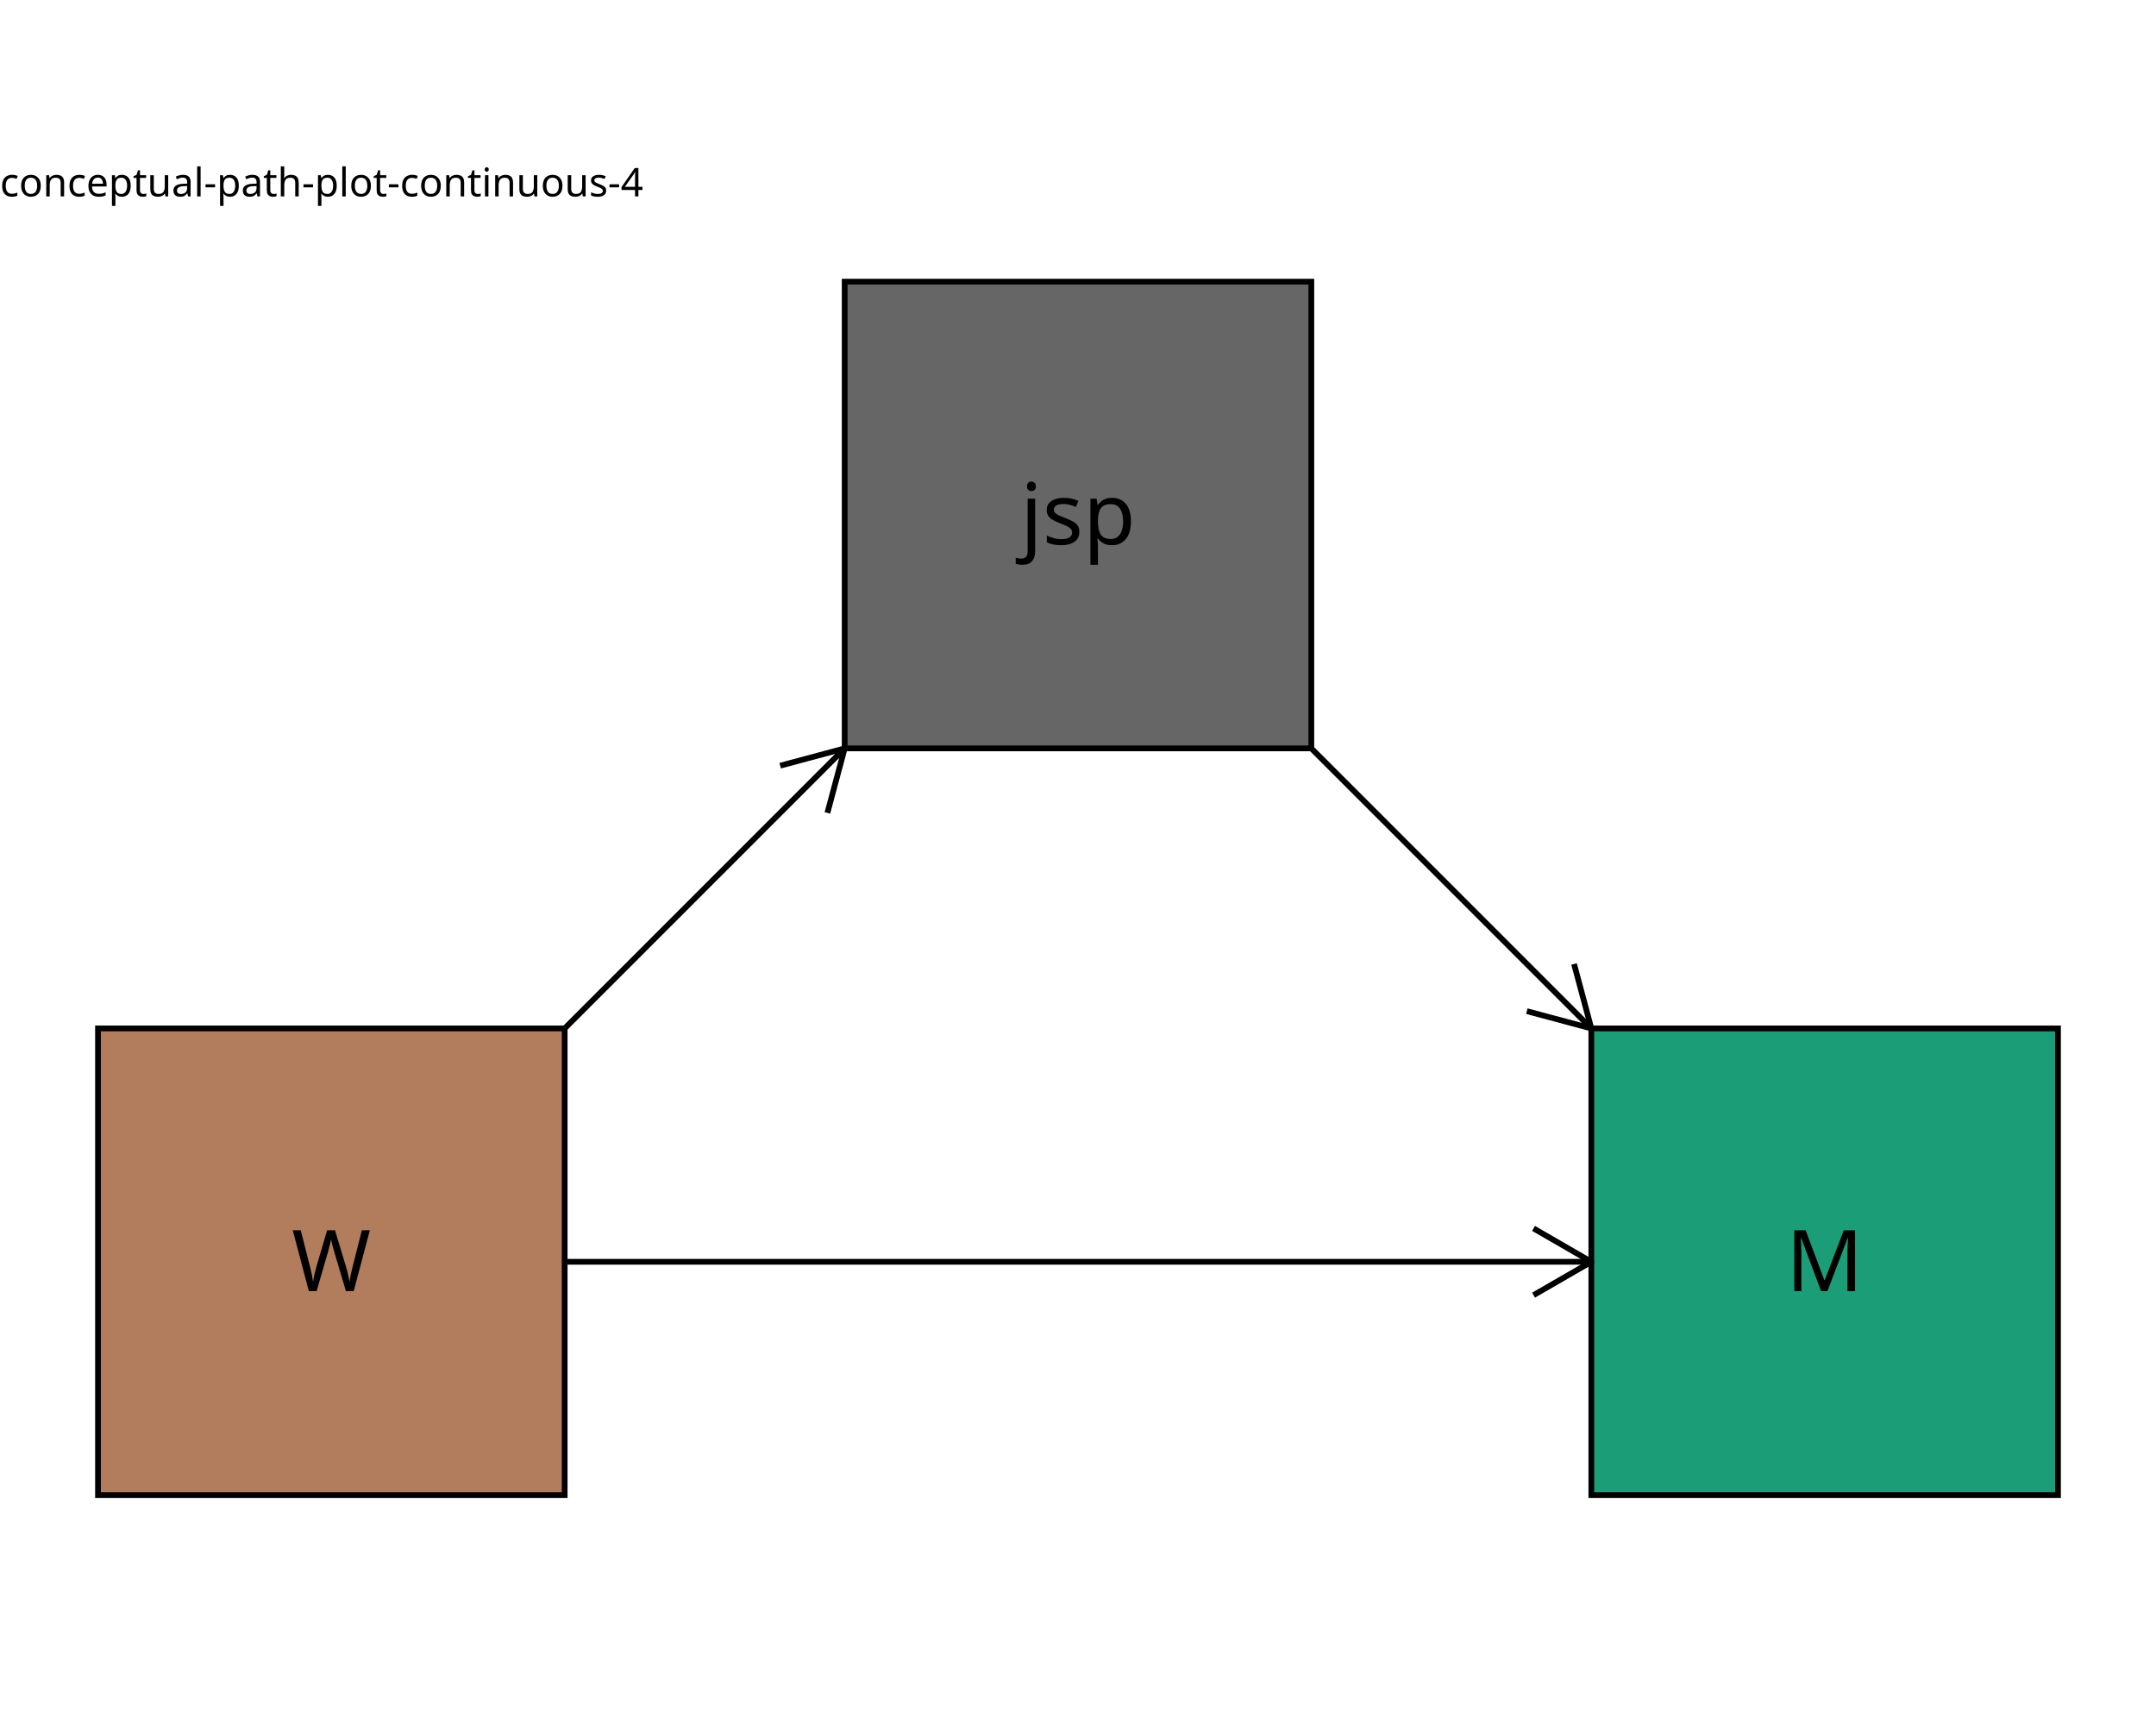
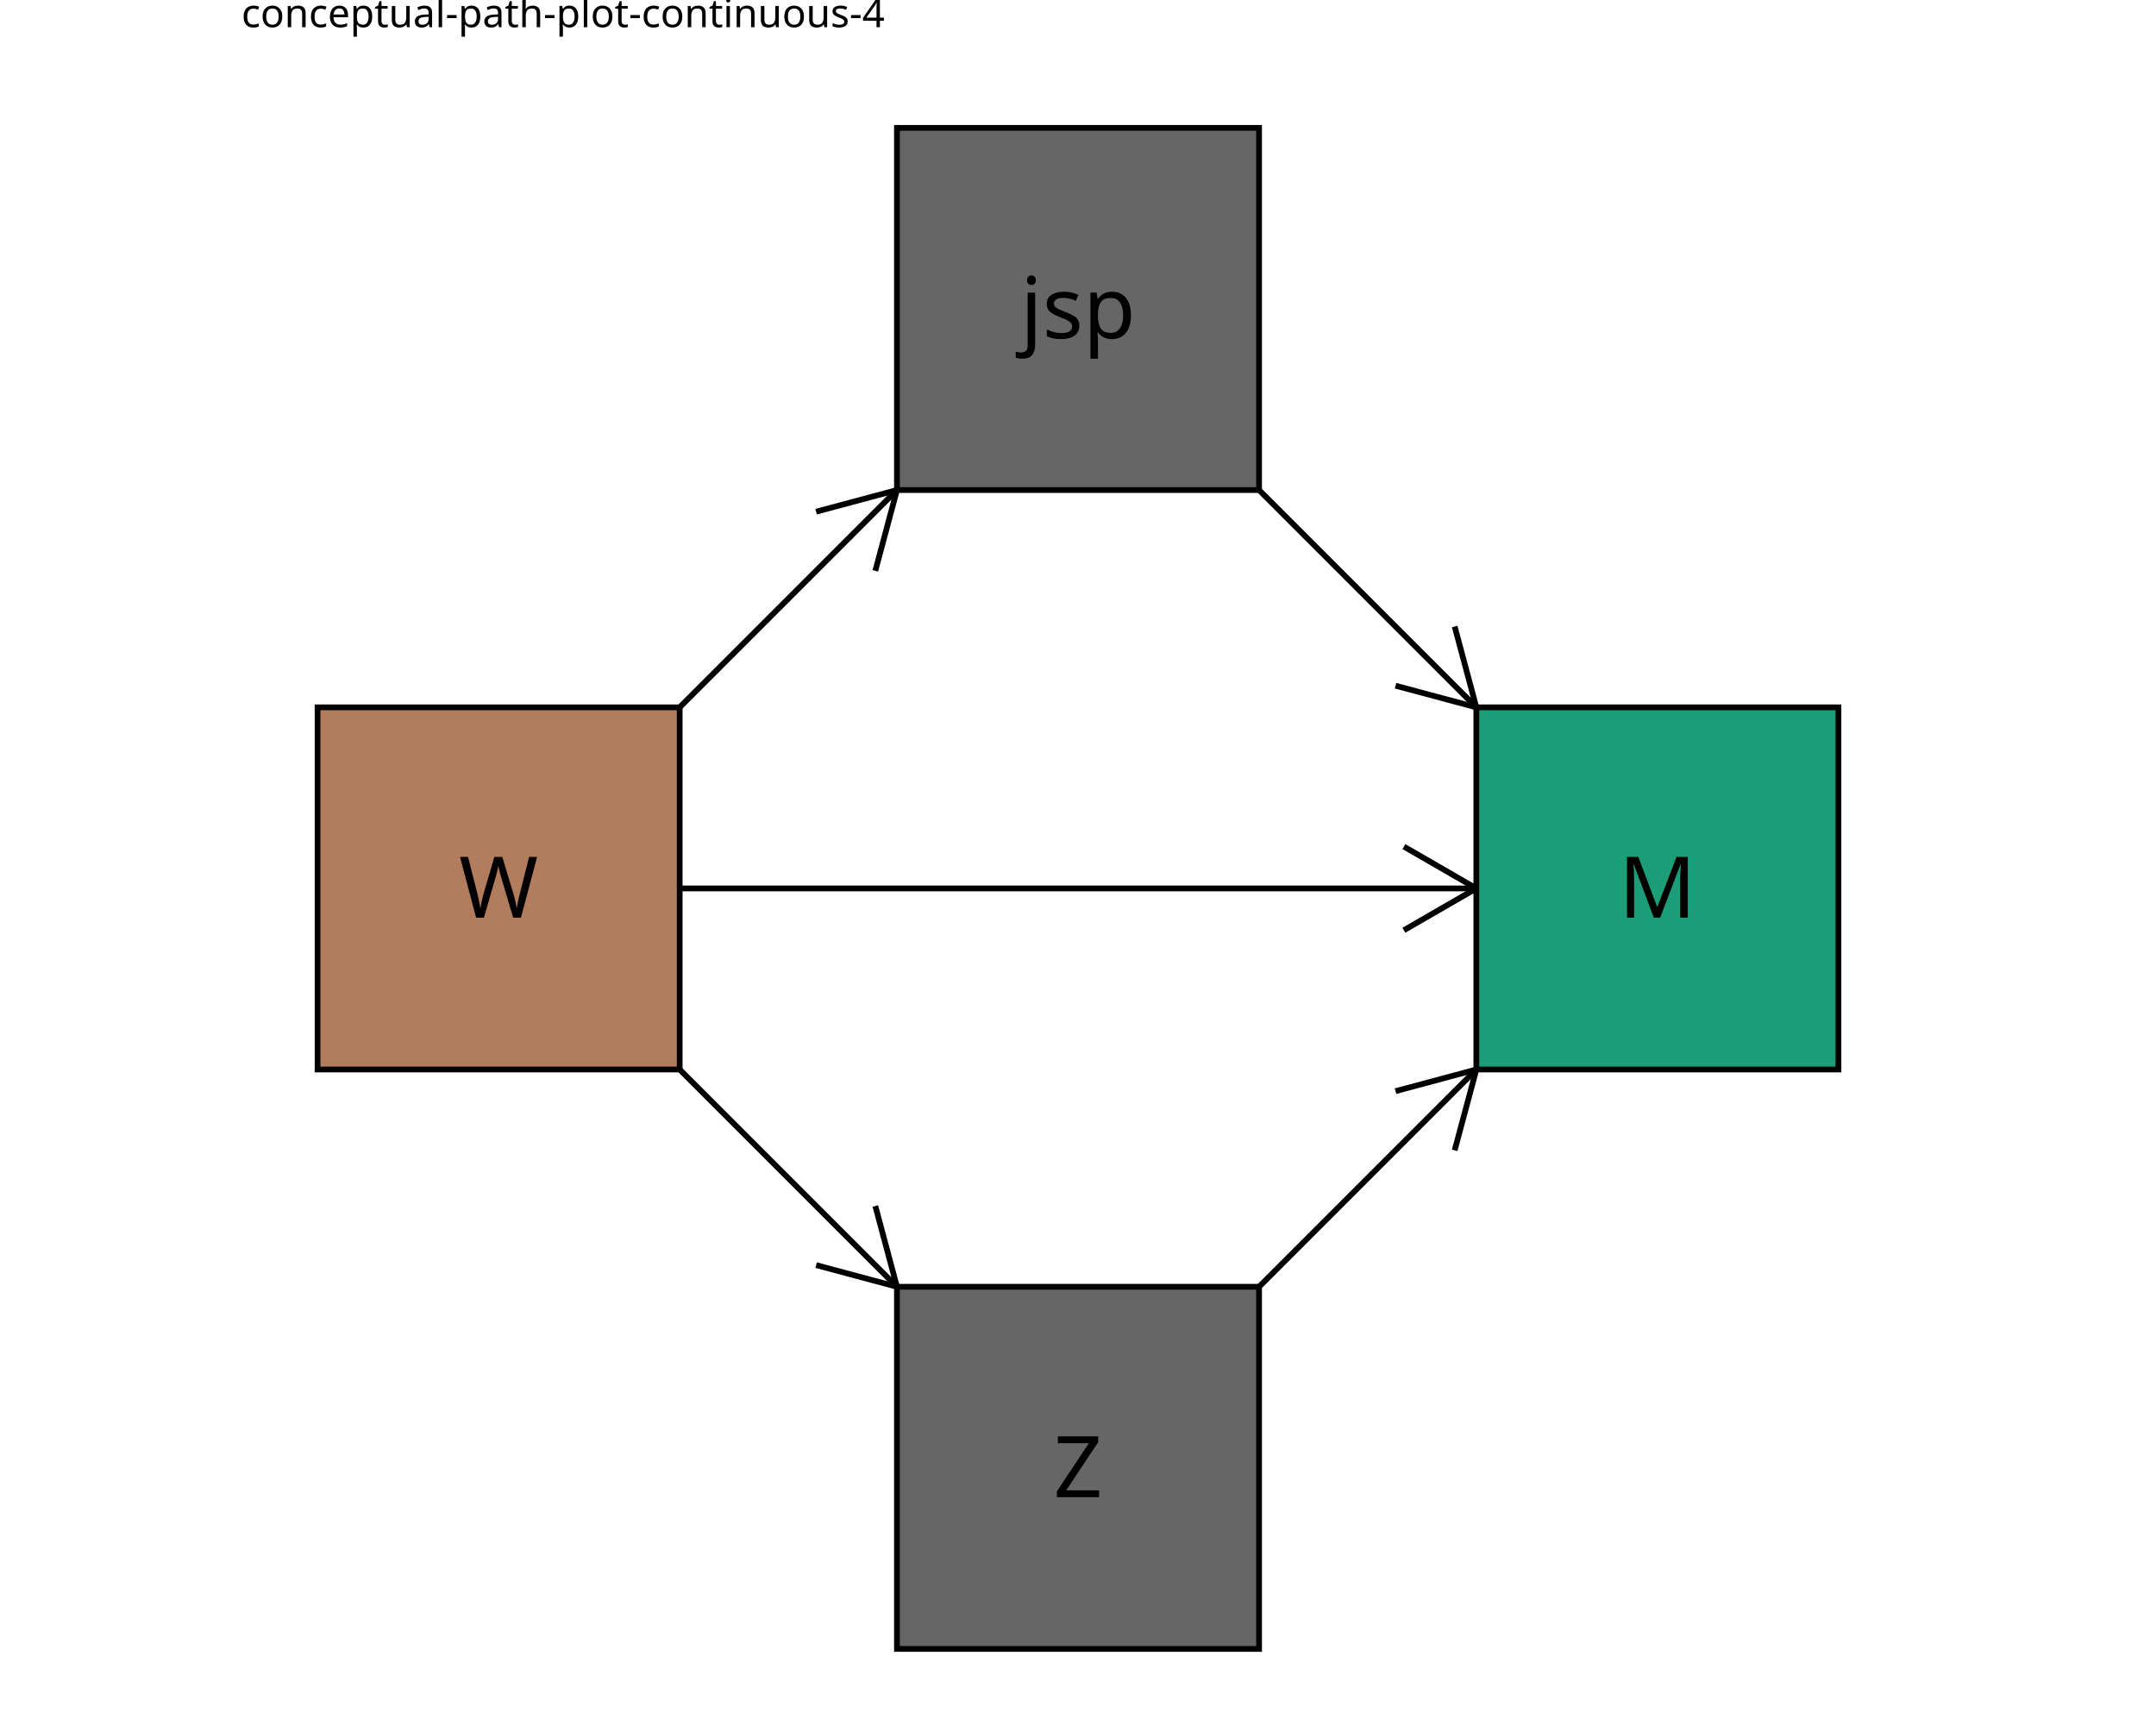
<svg xmlns="http://www.w3.org/2000/svg" class="svglite" data-engine-version="2.0" width="720.00pt" height="576.00pt" viewBox="0 0 720.00 576.00">
  <defs>
    <style type="text/css">
    .svglite line, .svglite polyline, .svglite polygon, .svglite path, .svglite rect, .svglite circle {
      fill: none;
      stroke: #000000;
      stroke-linecap: round;
      stroke-linejoin: round;
      stroke-miterlimit: 10.00;
    }
  </style>
  </defs>
  <rect width="100%" height="100%" style="stroke: none; fill: #FFFFFF;" />
  <defs>
    <clipPath id="cpMC4wMHw3MjAuMDB8MC4wMHw1NzYuMDA=">
      <rect x="0.00" y="0.00" width="720.00" height="576.00" />
    </clipPath>
  </defs>
  <g clip-path="url(#cpMC4wMHw3MjAuMDB8MC4wMHw1NzYuMDA=)">
</g>
  <defs>
-     <clipPath id="cpMC4wMHw3MjAuMDB8NTYuNDl8NTE5LjUx">
-       <rect x="0.00" y="56.49" width="720.00" height="463.02" />
+     <clipPath id="cpODAuNjV8NjM5LjM1fDAuMDB8NTc2LjAw">
+       <rect x="80.65" y="0.00" width="558.70" height="576.00" />
    </clipPath>
  </defs>
-   <g clip-path="url(#cpMC4wMHw3MjAuMDB8NTYuNDl8NTE5LjUx)">
-     <rect x="0.00" y="56.49" width="720.00" height="463.02" style="stroke-width: 10.67; stroke: none;" />
+   <g clip-path="url(#cpODAuNjV8NjM5LjM1fDAuMDB8NTc2LjAw)">
+     <rect x="80.65" y="0.00" width="558.70" height="576.00" style="stroke-width: 10.67; stroke: none;" />
  </g>
  <g clip-path="url(#cpMC4wMHw3MjAuMDB8MC4wMHw1NzYuMDA=)">
</g>
  <defs>
-     <clipPath id="cpMC4wMHw3MjAuMDB8NzMuNzl8NTE5LjUx">
-       <rect x="0.00" y="73.79" width="720.00" height="445.71" />
+     <clipPath id="cpODAuNjV8NjM5LjM1fDE3LjMwfDU3Ni4wMA==">
+       <rect x="80.65" y="17.30" width="558.70" height="558.70" />
    </clipPath>
  </defs>
-   <g clip-path="url(#cpMC4wMHw3MjAuMDB8NzMuNzl8NTE5LjUx)">
-     <rect x="0.00" y="73.79" width="720.00" height="445.71" style="stroke-width: 10.67; stroke: none;" />
-     <rect x="32.73" y="343.41" width="155.84" height="155.84" style="stroke-width: 1.92; stroke-linecap: butt; stroke-linejoin: miter; fill: #B27D5D;" />
-     <rect x="531.43" y="343.41" width="155.84" height="155.84" style="stroke-width: 1.92; stroke-linecap: butt; stroke-linejoin: miter; fill: #1B9E77;" />
-     <rect x="282.08" y="94.05" width="155.84" height="155.84" style="stroke-width: 1.92; stroke-linecap: butt; stroke-linejoin: miter; fill: #666666;" />
-     <polyline points="188.57,421.33 191.25,421.33 196.28,421.33 201.32,421.33 206.36,421.33 211.40,421.33 216.43,421.33 221.47,421.33 226.51,421.33 231.55,421.33 236.58,421.33 241.62,421.33 246.66,421.33 251.70,421.33 256.73,421.33 261.77,421.33 266.81,421.33 271.85,421.33 276.88,421.33 281.92,421.33 286.96,421.33 292.00,421.33 297.03,421.33 302.07,421.33 307.11,421.33 312.14,421.33 317.18,421.33 322.22,421.33 327.26,421.33 332.29,421.33 337.33,421.33 342.37,421.33 347.41,421.33 352.44,421.33 357.48,421.33 362.52,421.33 367.56,421.33 372.59,421.33 377.63,421.33 382.67,421.33 387.71,421.33 392.74,421.33 397.78,421.33 402.82,421.33 407.86,421.33 412.89,421.33 417.93,421.33 422.97,421.33 428.00,421.33 433.04,421.33 438.08,421.33 443.12,421.33 448.15,421.33 453.19,421.33 458.23,421.33 463.27,421.33 468.30,421.33 473.34,421.33 478.38,421.33 483.42,421.33 488.45,421.33 493.49,421.33 498.53,421.33 503.57,421.33 508.60,421.33 513.64,421.33 518.68,421.33 523.72,421.33 528.75,421.33 531.43,421.33 " style="stroke-width: 1.92; stroke-linecap: butt;" />
-     <polyline points="512.13,432.47 531.43,421.33 512.13,410.18 " style="stroke-width: 1.92; stroke-linecap: butt;" />
-     <polyline points="188.57,343.41 188.73,343.25 191.25,340.73 193.77,338.21 196.28,335.69 198.80,333.17 201.32,330.65 203.84,328.14 206.36,325.62 208.88,323.10 211.40,320.58 213.92,318.06 216.43,315.54 218.95,313.02 221.47,310.50 223.99,307.99 226.51,305.47 229.03,302.95 231.55,300.43 234.07,297.91 236.58,295.39 239.10,292.87 241.62,290.36 244.14,287.84 246.66,285.32 249.18,282.80 251.70,280.28 254.21,277.76 256.73,275.24 259.25,272.72 261.77,270.21 264.29,267.69 266.81,265.17 269.33,262.65 271.85,260.13 274.36,257.61 276.88,255.09 279.40,252.57 281.92,250.06 282.08,249.90 " style="stroke-width: 1.92; stroke-linecap: butt;" />
-     <polyline points="276.31,271.43 282.08,249.90 260.55,255.67 " style="stroke-width: 1.92; stroke-linecap: butt;" />
-     <polyline points="437.92,249.90 438.08,250.06 440.60,252.57 443.12,255.09 445.64,257.61 448.15,260.13 450.67,262.65 453.19,265.17 455.71,267.69 458.23,270.21 460.75,272.72 463.27,275.24 465.79,277.76 468.30,280.28 470.82,282.80 473.34,285.32 475.86,287.84 478.38,290.36 480.90,292.87 483.42,295.39 485.93,297.91 488.45,300.43 490.97,302.95 493.49,305.47 496.01,307.99 498.53,310.50 501.05,313.02 503.57,315.54 506.08,318.06 508.60,320.58 511.12,323.10 513.64,325.62 516.16,328.14 518.68,330.65 521.20,333.17 523.72,335.69 526.23,338.21 528.75,340.73 531.27,343.25 531.43,343.41 " style="stroke-width: 1.92; stroke-linecap: butt;" />
-     <polyline points="509.90,337.64 531.43,343.41 525.66,321.88 " style="stroke-width: 1.92; stroke-linecap: butt;" />
-     <text x="110.65" y="431.12" text-anchor="middle" style="font-size: 28.45px; font-family: sans;" textLength="26.85px" lengthAdjust="spacingAndGlyphs">W</text>
-     <text x="609.35" y="431.12" text-anchor="middle" style="font-size: 28.45px; font-family: sans;" textLength="23.71px" lengthAdjust="spacingAndGlyphs">M</text>
-     <text x="360.00" y="181.77" text-anchor="middle" style="font-size: 28.45px; font-family: sans;" textLength="36.38px" lengthAdjust="spacingAndGlyphs">jsp</text>
+   <g clip-path="url(#cpODAuNjV8NjM5LjM1fDE3LjMwfDU3Ni4wMA==)">
+     <rect x="80.65" y="17.30" width="558.70" height="558.70" style="stroke-width: 10.67; stroke: none;" />
+     <rect x="106.05" y="236.19" width="120.93" height="120.93" style="stroke-width: 1.92; stroke-linecap: butt; stroke-linejoin: miter; fill: #B27D5D;" />
+     <rect x="493.02" y="236.19" width="120.93" height="120.93" style="stroke-width: 1.92; stroke-linecap: butt; stroke-linejoin: miter; fill: #1B9E77;" />
+     <rect x="299.54" y="42.70" width="120.93" height="120.93" style="stroke-width: 1.92; stroke-linecap: butt; stroke-linejoin: miter; fill: #666666;" />
+     <rect x="299.54" y="429.67" width="120.93" height="120.93" style="stroke-width: 1.92; stroke-linecap: butt; stroke-linejoin: miter; fill: #666666;" />
+     <polyline points="226.98,296.65 229.05,296.65 232.96,296.65 236.87,296.65 240.78,296.65 244.69,296.65 248.60,296.65 252.51,296.65 256.42,296.65 260.32,296.65 264.23,296.65 268.14,296.65 272.05,296.65 275.96,296.65 279.87,296.65 283.78,296.65 287.69,296.65 291.60,296.65 295.50,296.65 299.41,296.65 303.32,296.65 307.23,296.65 311.14,296.65 315.05,296.65 318.96,296.65 322.87,296.65 326.77,296.65 330.68,296.65 334.59,296.65 338.50,296.65 342.41,296.65 346.32,296.65 350.23,296.65 354.14,296.65 358.05,296.65 361.95,296.65 365.86,296.65 369.77,296.65 373.68,296.65 377.59,296.65 381.50,296.65 385.41,296.65 389.32,296.65 393.23,296.65 397.13,296.65 401.04,296.65 404.95,296.65 408.86,296.65 412.77,296.65 416.68,296.65 420.59,296.65 424.50,296.65 428.40,296.65 432.31,296.65 436.22,296.65 440.13,296.65 444.04,296.65 447.95,296.65 451.86,296.65 455.77,296.65 459.68,296.65 463.58,296.65 467.49,296.65 471.40,296.65 475.31,296.65 479.22,296.65 483.13,296.65 487.04,296.65 490.95,296.65 493.02,296.65 " style="stroke-width: 1.92; stroke-linecap: butt;" />
+     <polyline points="468.83,310.62 493.02,296.65 468.83,282.68 " style="stroke-width: 1.92; stroke-linecap: butt;" />
+     <polyline points="226.98,236.19 227.10,236.06 229.05,234.11 231.01,232.16 232.96,230.20 234.92,228.25 236.87,226.29 238.83,224.34 240.78,222.38 242.73,220.43 244.69,218.48 246.64,216.52 248.60,214.57 250.55,212.61 252.51,210.66 254.46,208.70 256.42,206.75 258.37,204.79 260.32,202.84 262.28,200.89 264.23,198.93 266.19,196.98 268.14,195.02 270.10,193.07 272.05,191.11 274.01,189.16 275.96,187.20 277.91,185.25 279.87,183.30 281.82,181.34 283.78,179.39 285.73,177.43 287.69,175.48 289.64,173.52 291.60,171.57 293.55,169.61 295.50,167.66 297.46,165.71 299.41,163.75 299.54,163.63 " style="stroke-width: 1.92; stroke-linecap: butt;" />
+     <polyline points="292.31,190.61 299.54,163.63 272.55,170.86 " style="stroke-width: 1.92; stroke-linecap: butt;" />
+     <polyline points="226.98,357.12 227.10,357.24 229.05,359.19 231.01,361.15 232.96,363.10 234.92,365.06 236.87,367.01 238.83,368.97 240.78,370.92 242.73,372.87 244.69,374.83 246.64,376.78 248.60,378.74 250.55,380.69 252.51,382.65 254.46,384.60 256.42,386.56 258.37,388.51 260.32,390.46 262.28,392.42 264.23,394.37 266.19,396.33 268.14,398.28 270.10,400.24 272.05,402.19 274.01,404.15 275.96,406.10 277.91,408.05 279.87,410.01 281.82,411.96 283.78,413.92 285.73,415.87 287.69,417.83 289.64,419.78 291.60,421.74 293.55,423.69 295.50,425.64 297.46,427.60 299.41,429.55 299.54,429.67 " style="stroke-width: 1.92; stroke-linecap: butt;" />
+     <polyline points="272.55,422.44 299.54,429.67 292.31,402.69 " style="stroke-width: 1.92; stroke-linecap: butt;" />
+     <polyline points="420.46,163.63 420.59,163.75 422.54,165.71 424.50,167.66 426.45,169.61 428.40,171.57 430.36,173.52 432.31,175.48 434.27,177.43 436.22,179.39 438.18,181.34 440.13,183.30 442.09,185.25 444.04,187.20 445.99,189.16 447.95,191.11 449.90,193.07 451.86,195.02 453.81,196.98 455.77,198.93 457.72,200.89 459.68,202.84 461.63,204.79 463.58,206.75 465.54,208.70 467.49,210.66 469.45,212.61 471.40,214.57 473.36,216.52 475.31,218.48 477.27,220.43 479.22,222.38 481.17,224.34 483.13,226.29 485.08,228.25 487.04,230.20 488.99,232.16 490.95,234.11 492.90,236.06 493.02,236.19 " style="stroke-width: 1.92; stroke-linecap: butt;" />
+     <polyline points="466.04,228.96 493.02,236.19 485.79,209.20 " style="stroke-width: 1.92; stroke-linecap: butt;" />
+     <polyline points="420.46,429.67 420.59,429.55 422.54,427.60 424.50,425.64 426.45,423.69 428.40,421.74 430.36,419.78 432.31,417.83 434.27,415.87 436.22,413.92 438.18,411.96 440.13,410.01 442.09,408.05 444.04,406.10 445.99,404.15 447.95,402.19 449.90,400.24 451.86,398.28 453.81,396.33 455.77,394.37 457.72,392.42 459.68,390.46 461.63,388.51 463.58,386.56 465.54,384.60 467.49,382.65 469.45,380.69 471.40,378.74 473.36,376.78 475.31,374.83 477.27,372.87 479.22,370.92 481.17,368.97 483.13,367.01 485.08,365.06 487.04,363.10 488.99,361.15 490.95,359.19 492.90,357.24 493.02,357.12 " style="stroke-width: 1.92; stroke-linecap: butt;" />
+     <polyline points="485.79,384.10 493.02,357.12 466.04,364.35 " style="stroke-width: 1.92; stroke-linecap: butt;" />
+     <text x="166.51" y="306.44" text-anchor="middle" style="font-size: 28.45px; font-family: sans;" textLength="26.85px" lengthAdjust="spacingAndGlyphs">W</text>
+     <text x="553.49" y="306.44" text-anchor="middle" style="font-size: 28.45px; font-family: sans;" textLength="23.71px" lengthAdjust="spacingAndGlyphs">M</text>
+     <text x="360.00" y="112.95" text-anchor="middle" style="font-size: 28.45px; font-family: sans;" textLength="36.38px" lengthAdjust="spacingAndGlyphs">jsp</text>
+     <text x="360.00" y="499.93" text-anchor="middle" style="font-size: 28.45px; font-family: sans;" textLength="17.38px" lengthAdjust="spacingAndGlyphs">Z</text>
  </g>
  <g clip-path="url(#cpMC4wMHw3MjAuMDB8MC4wMHw1NzYuMDA=)">
-     <text x="0.00" y="65.58" style="font-size: 13.20px; font-family: sans;" textLength="199.62px" lengthAdjust="spacingAndGlyphs">conceptual-path-plot-continuous-4</text>
+     <text x="80.65" y="9.08" style="font-size: 13.20px; font-family: sans;" textLength="199.62px" lengthAdjust="spacingAndGlyphs">conceptual-path-plot-continuous-4</text>
  </g>
</svg>
